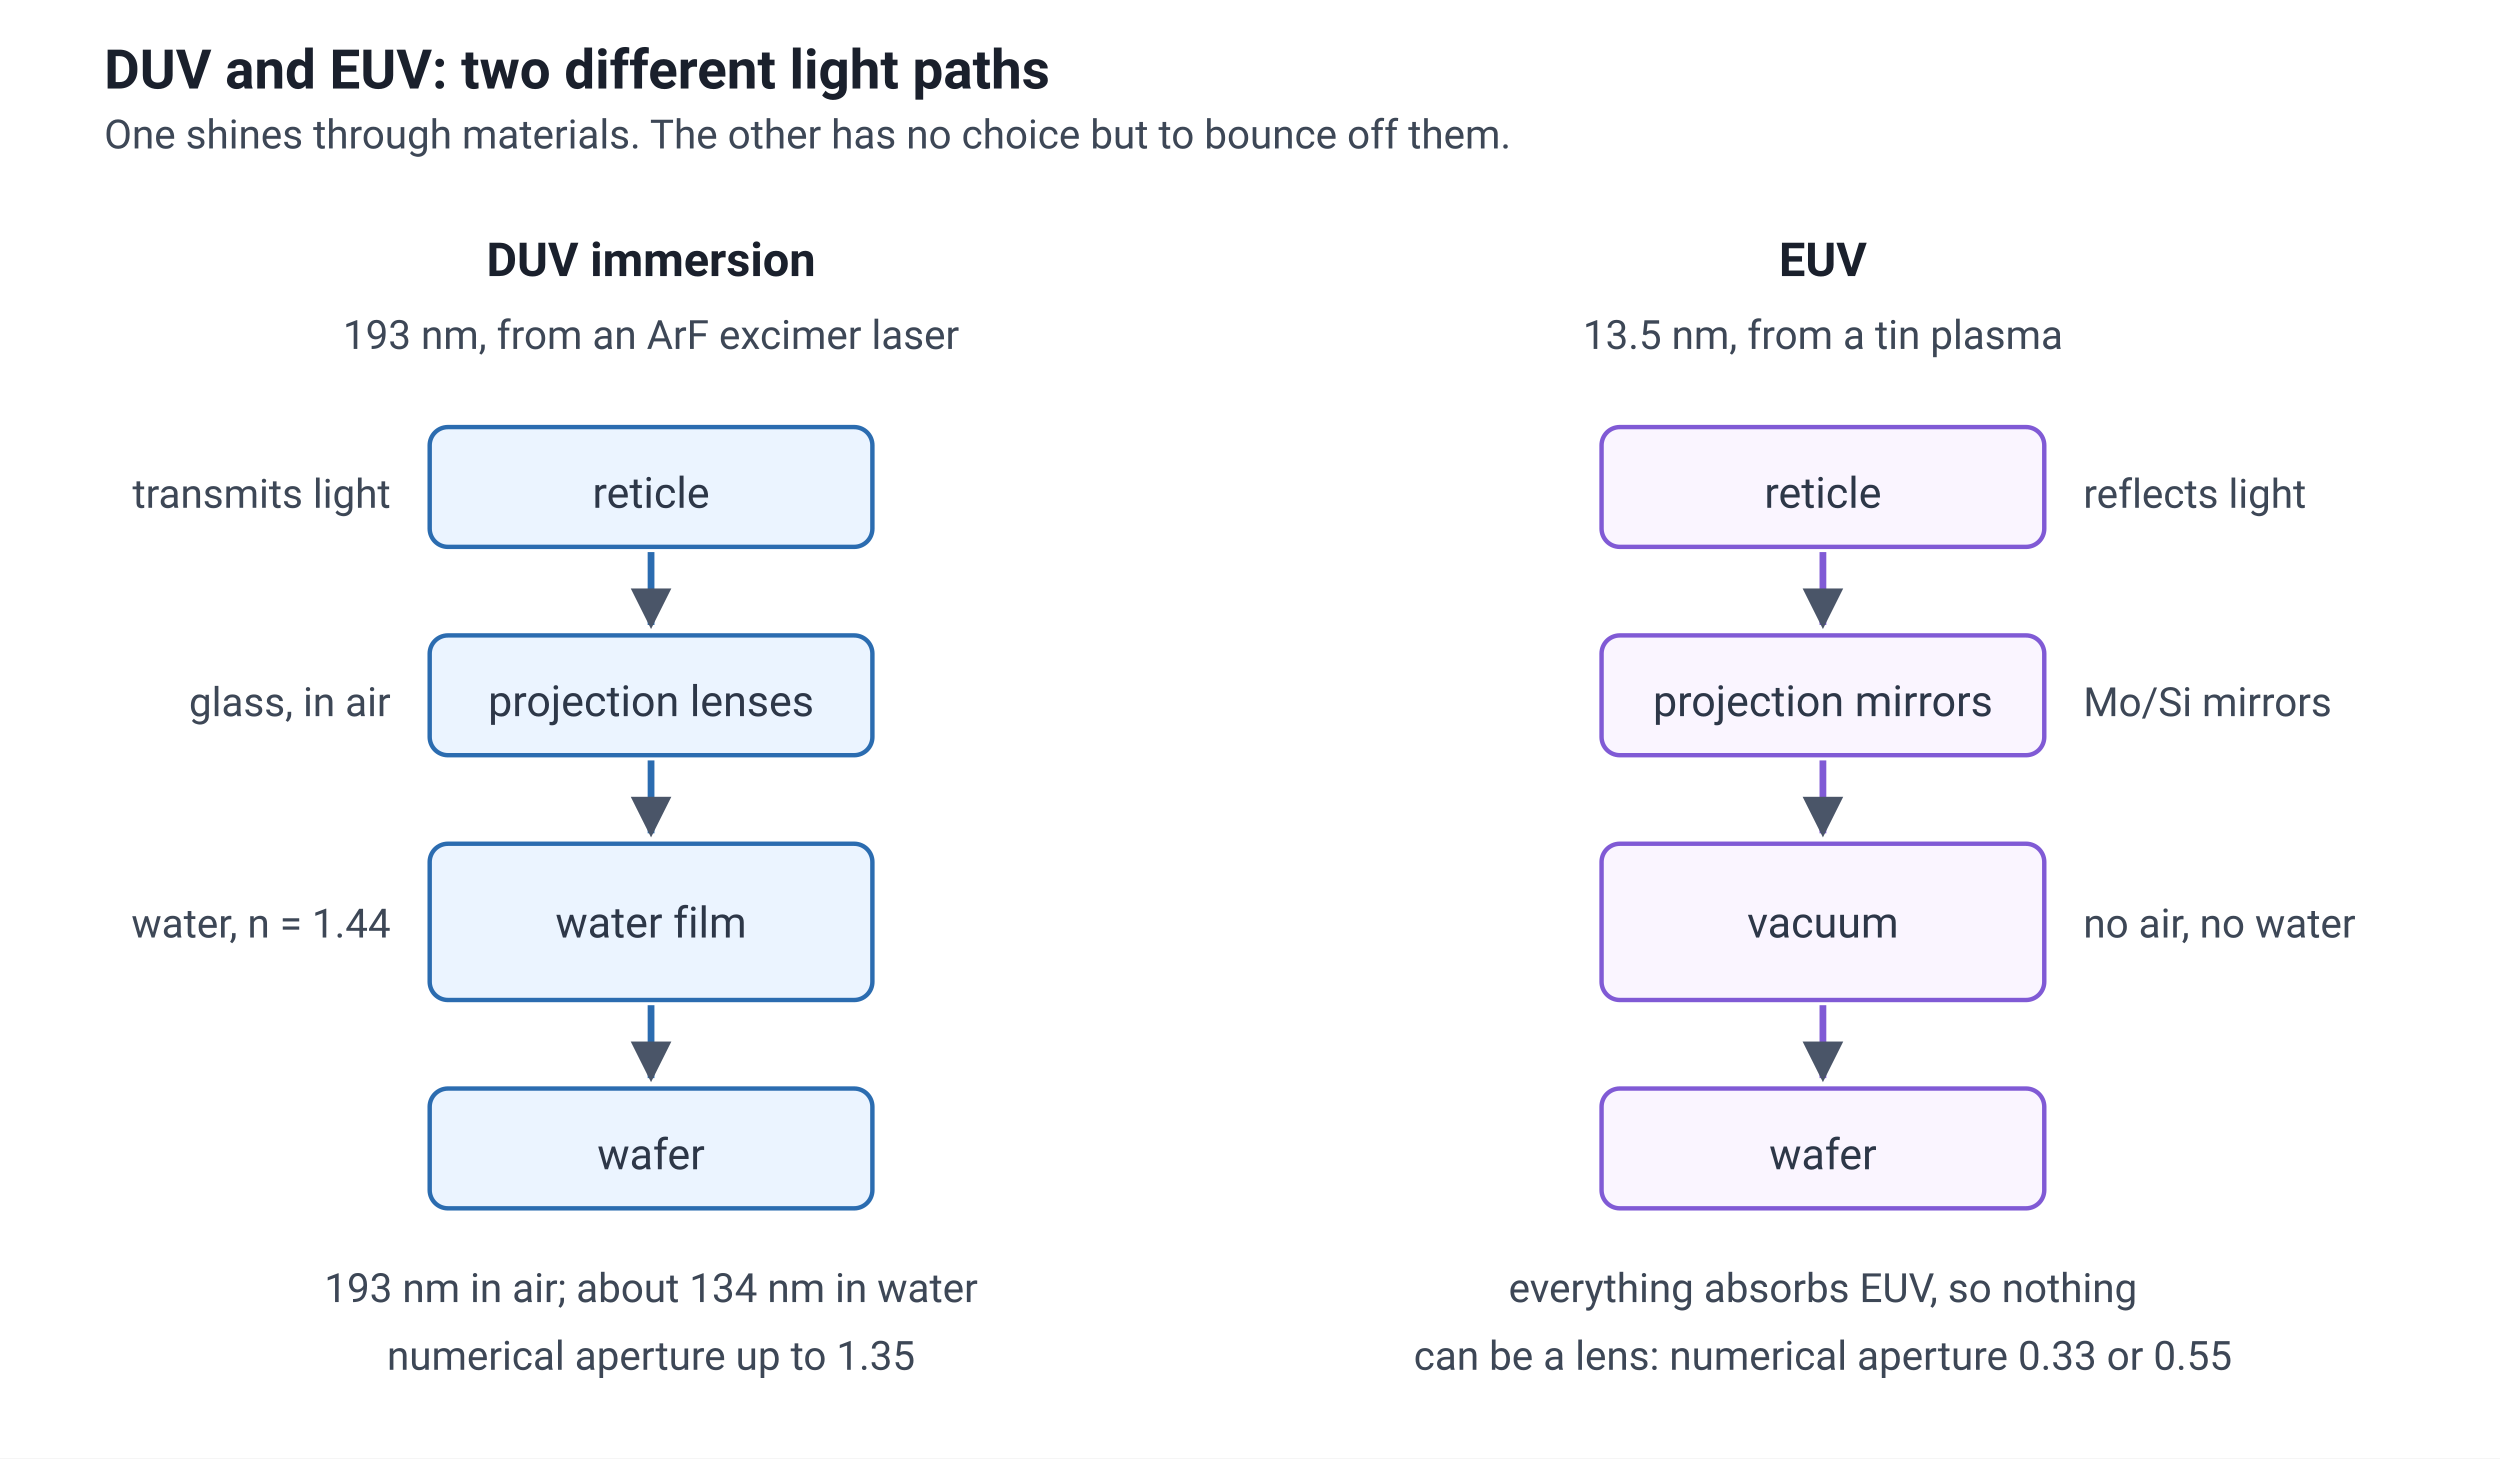
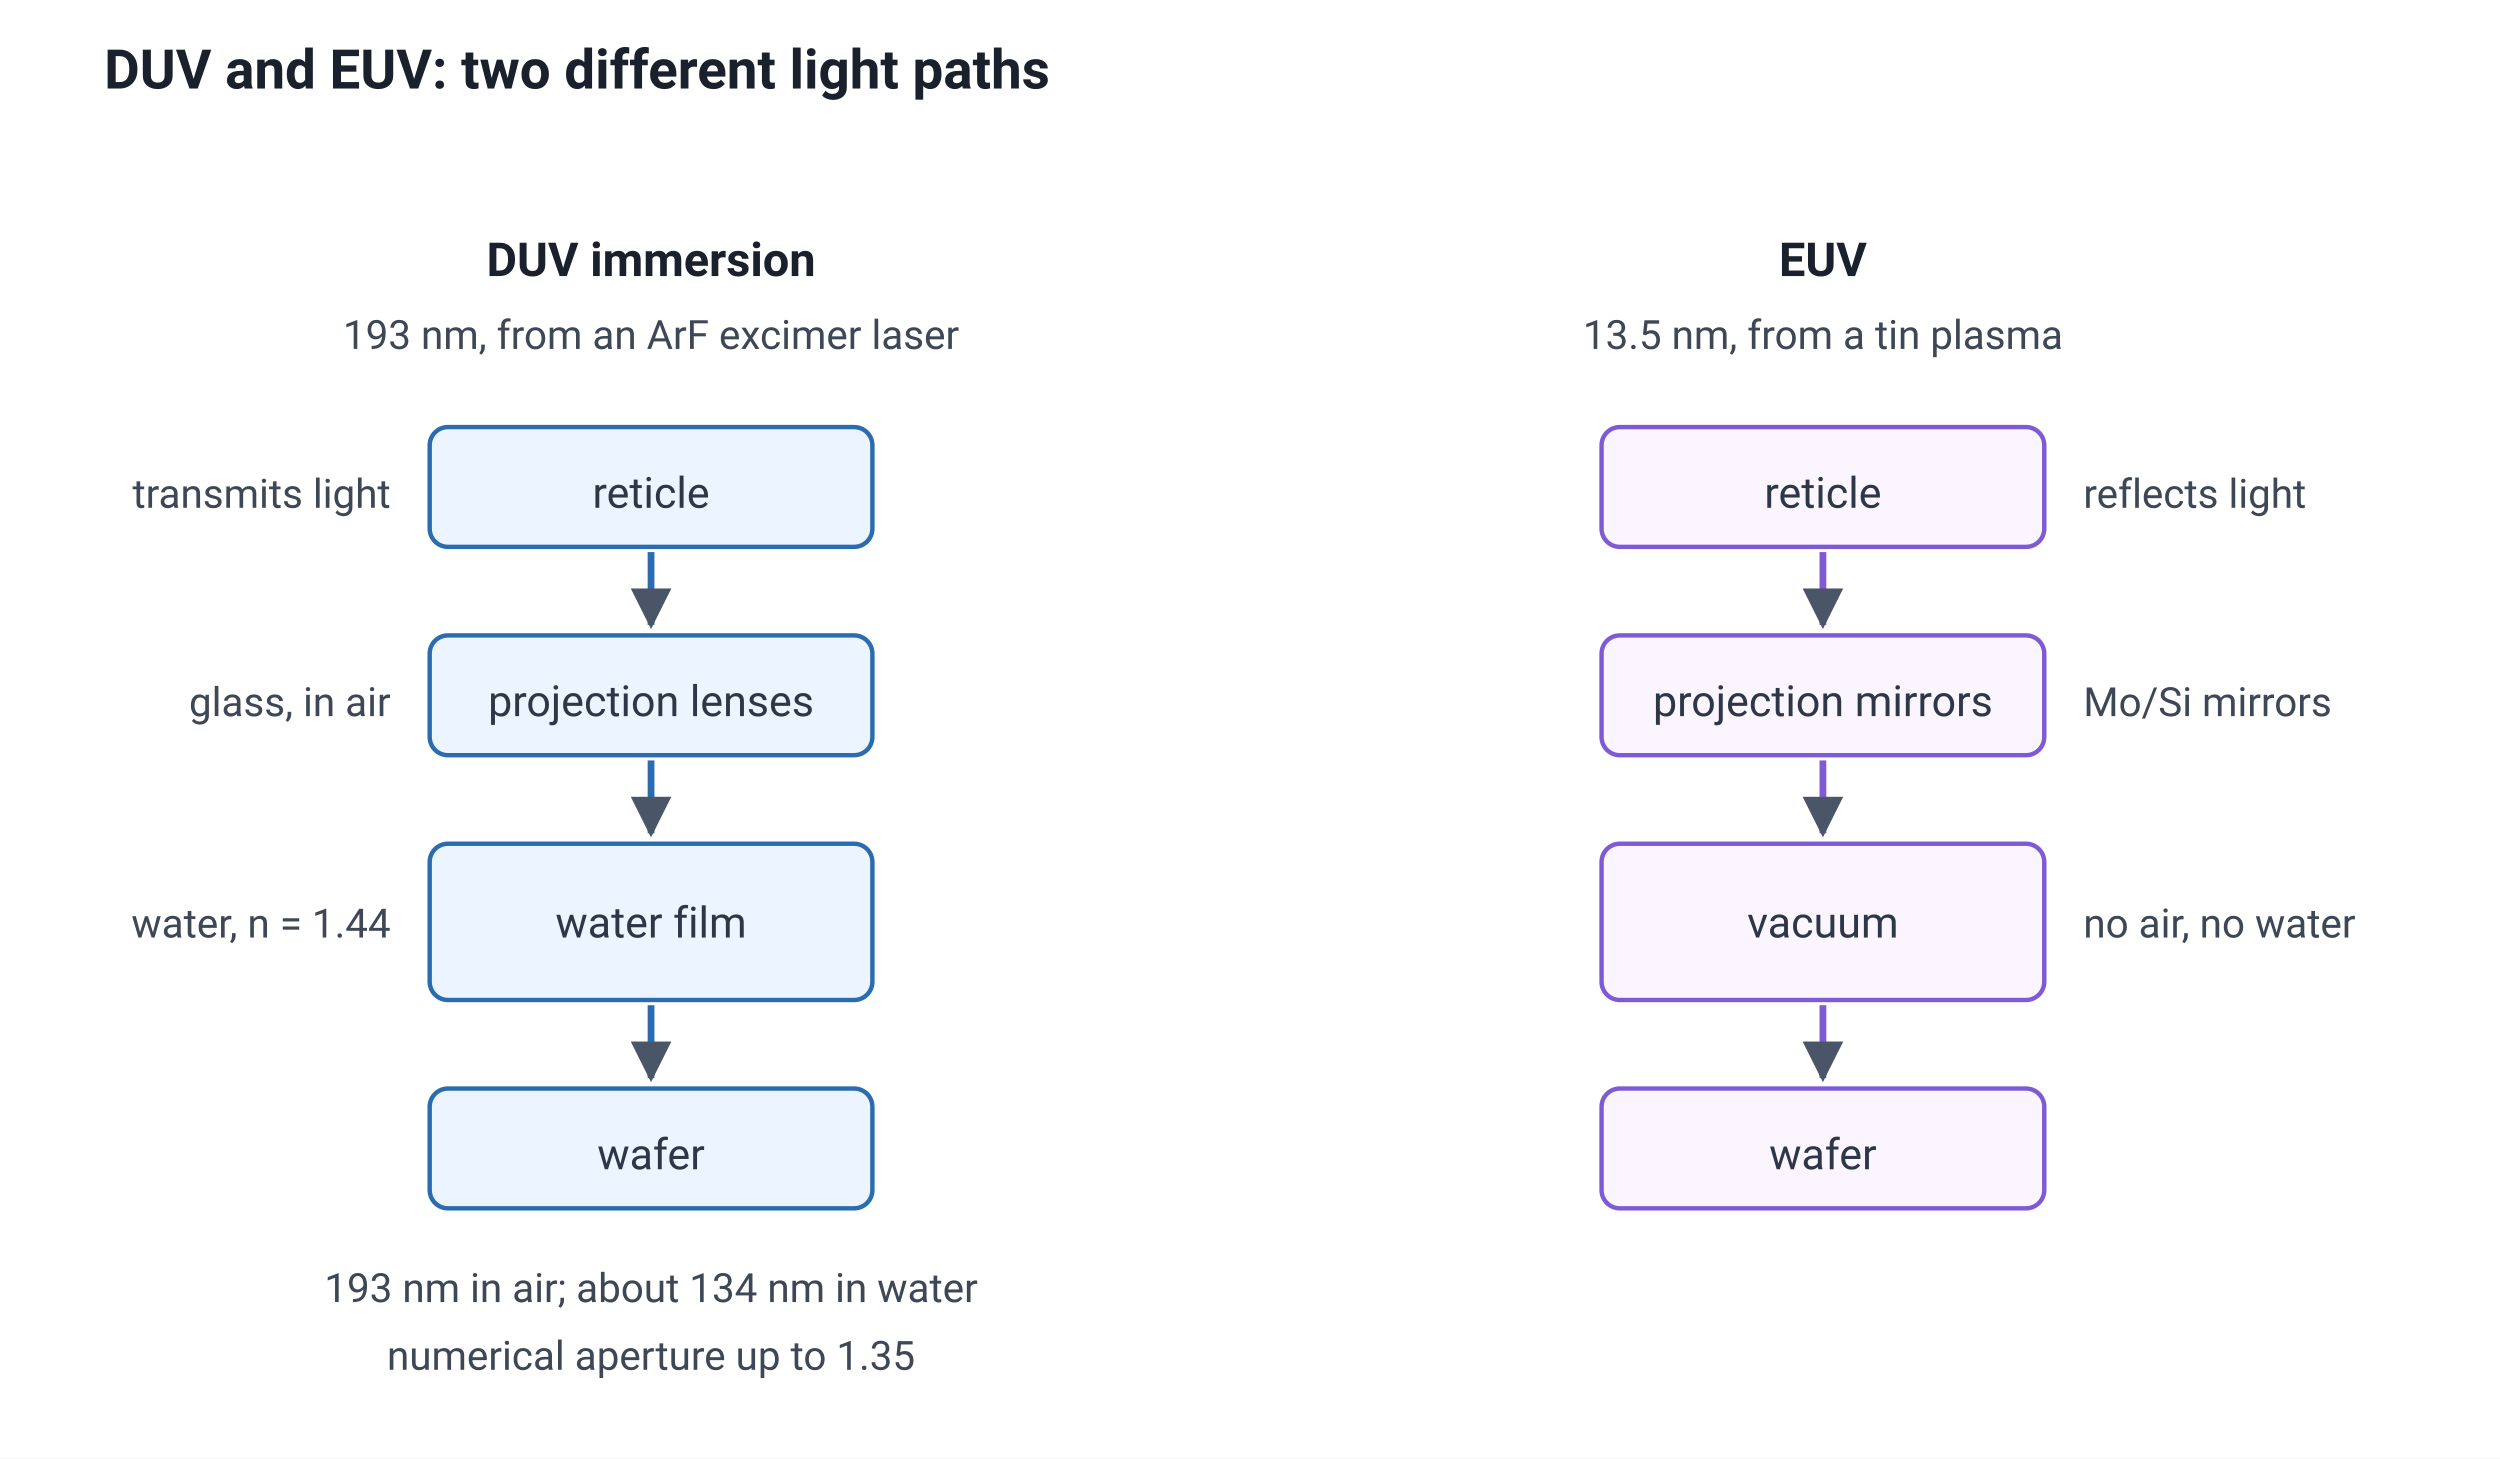
<svg xmlns="http://www.w3.org/2000/svg" width="960" height="560" viewBox="0 0 960 560" role="img">
  <rect width="960" height="560" fill="#ffffff" />
  <defs>
    <marker id="dvArrow" viewBox="0 0 10 10" refX="9" refY="5" markerWidth="6" markerHeight="6" orient="auto-start-reverse">
      <path d="M 0 0 L 10 5 L 0 10 z" fill="#4a5568" />
    </marker>
  </defs>
  <style>
    .h { font: 600 21px system-ui, -apple-system, "Segoe UI", Roboto, sans-serif; fill: #1a202c; }
    .sec { font: 600 18px system-ui, -apple-system, "Segoe UI", Roboto, sans-serif; fill: #1a202c; }
    .s { font: 16.5px system-ui, -apple-system, "Segoe UI", Roboto, sans-serif; fill: #2d3748; }
    .sm { font: 15.5px system-ui, -apple-system, "Segoe UI", Roboto, sans-serif; fill: #3d4756; }
    .bxA { fill: #ebf4ff; stroke: #2b6cb0; stroke-width: 1.7; }
    .bxB { fill: #faf5ff; stroke: #805ad5; stroke-width: 1.7; }
    .flowA { stroke: #2b6cb0; stroke-width: 2.6; fill: none; }
    .flowB { stroke: #805ad5; stroke-width: 2.6; fill: none; }
  </style>
  <text class="h" x="40" y="34">DUV and EUV: two different light paths</text>
-   <text class="sm" x="40" y="57">One shines through materials. The other has no choice but to bounce off them.</text>
  <text class="sec" x="250" y="106" text-anchor="middle">DUV immersion</text>
  <text class="sm" x="250" y="134" text-anchor="middle">193 nm, from an ArF excimer laser</text>
  <rect class="bxA" x="165" y="164" width="170" height="46" rx="7" />
  <text class="s" x="250" y="195" text-anchor="middle">reticle</text>
  <text class="sm" x="150" y="195" text-anchor="end">transmits light</text>
  <line class="flowA" x1="250" y1="212" x2="250" y2="240" marker-end="url(#dvArrow)" />
  <rect class="bxA" x="165" y="244" width="170" height="46" rx="7" />
  <text class="s" x="250" y="275" text-anchor="middle">projection lenses</text>
  <text class="sm" x="150" y="275" text-anchor="end">glass, in air</text>
  <line class="flowA" x1="250" y1="292" x2="250" y2="320" marker-end="url(#dvArrow)" />
  <rect class="bxA" x="165" y="324" width="170" height="60" rx="7" />
  <text class="s" x="250" y="360" text-anchor="middle">water film</text>
  <text class="sm" x="150" y="360" text-anchor="end">water, n = 1.44</text>
  <line class="flowA" x1="250" y1="386" x2="250" y2="414" marker-end="url(#dvArrow)" />
  <rect class="bxA" x="165" y="418" width="170" height="46" rx="7" />
  <text class="s" x="250" y="449" text-anchor="middle">wafer</text>
  <text class="sm" x="250" y="500" text-anchor="middle">193 nm in air; about 134 nm in water</text>
  <text class="sm" x="250" y="526" text-anchor="middle">numerical aperture up to 1.35</text>
  <text class="sec" x="700" y="106" text-anchor="middle">EUV</text>
  <text class="sm" x="700" y="134" text-anchor="middle">13.5 nm, from a tin plasma</text>
  <rect class="bxB" x="615" y="164" width="170" height="46" rx="7" />
  <text class="s" x="700" y="195" text-anchor="middle">reticle</text>
  <text class="sm" x="800" y="195">reflects light</text>
  <line class="flowB" x1="700" y1="212" x2="700" y2="240" marker-end="url(#dvArrow)" />
  <rect class="bxB" x="615" y="244" width="170" height="46" rx="7" />
  <text class="s" x="700" y="275" text-anchor="middle">projection mirrors</text>
  <text class="sm" x="800" y="275">Mo/Si mirrors</text>
  <line class="flowB" x1="700" y1="292" x2="700" y2="320" marker-end="url(#dvArrow)" />
  <rect class="bxB" x="615" y="324" width="170" height="60" rx="7" />
  <text class="s" x="700" y="360" text-anchor="middle">vacuum</text>
  <text class="sm" x="800" y="360">no air, no water</text>
  <line class="flowB" x1="700" y1="386" x2="700" y2="414" marker-end="url(#dvArrow)" />
  <rect class="bxB" x="615" y="418" width="170" height="46" rx="7" />
  <text class="s" x="700" y="449" text-anchor="middle">wafer</text>
-   <text class="sm" x="700" y="500" text-anchor="middle">everything absorbs EUV, so nothing</text>
-   <text class="sm" x="700" y="526" text-anchor="middle">can be a lens: numerical aperture 0.33 or 0.55</text>
</svg>
